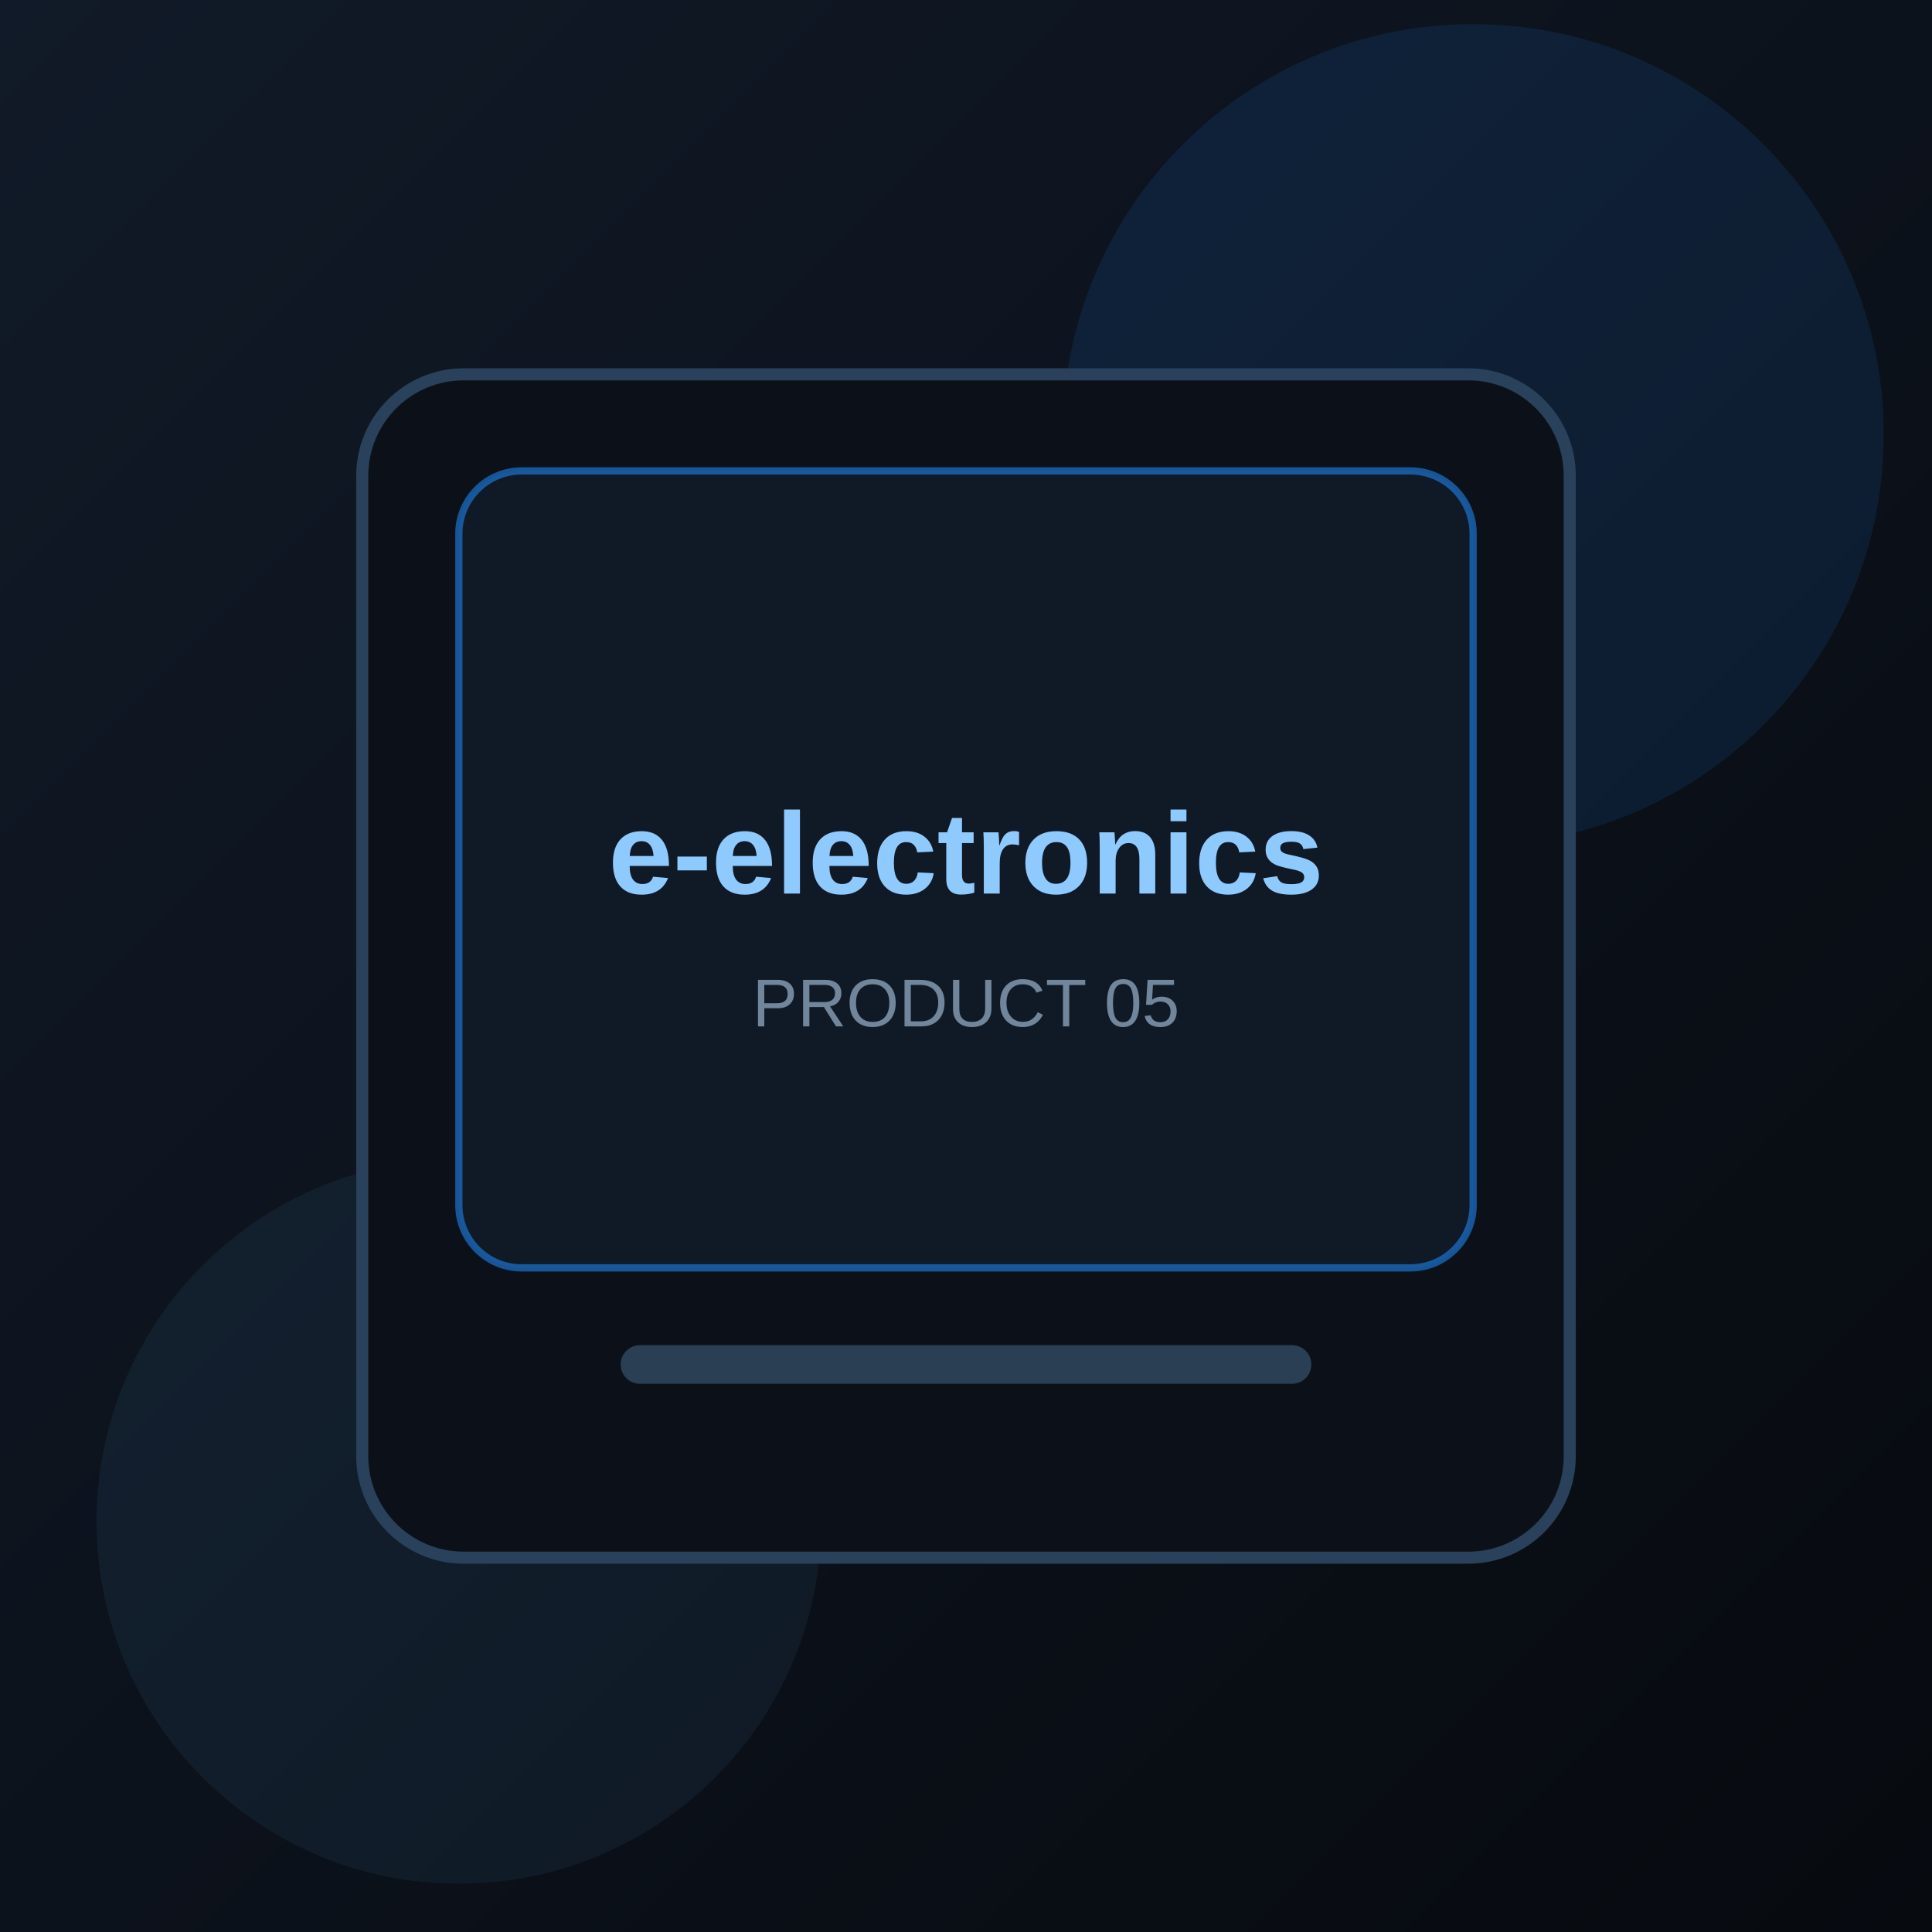
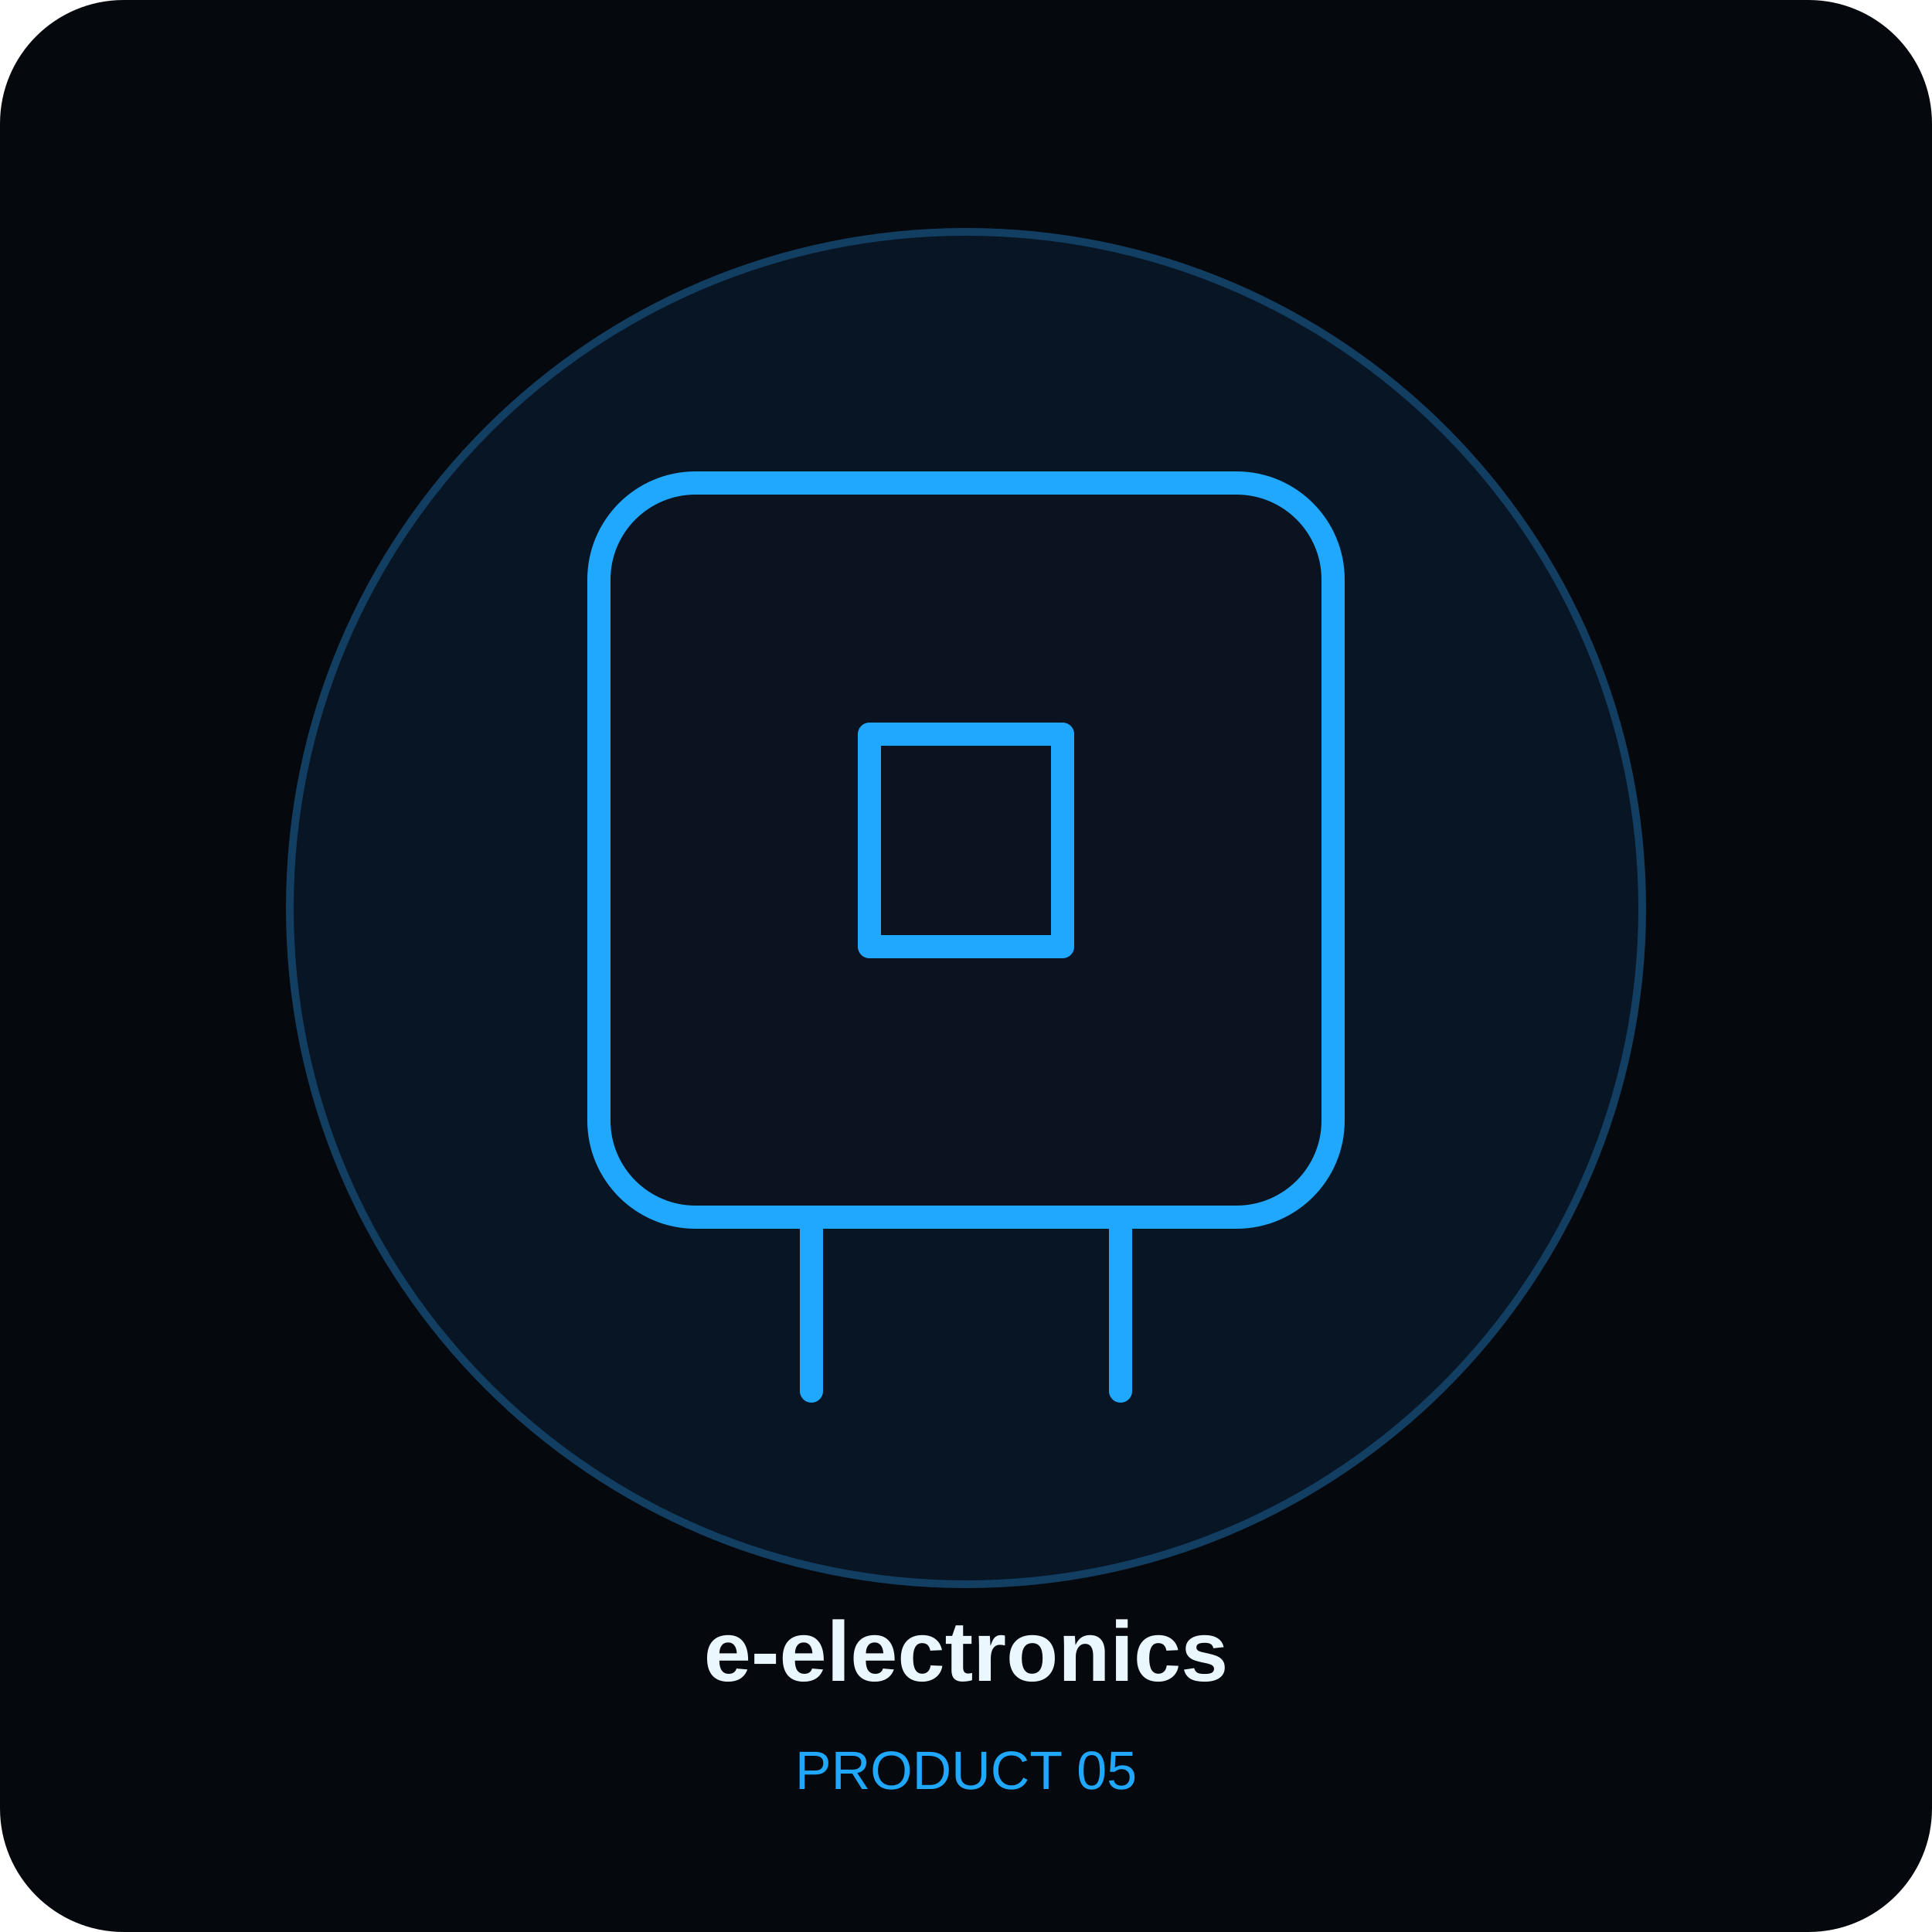
- <svg xmlns="http://www.w3.org/2000/svg" viewBox="0 0 800 800">
-   <defs>
-     <linearGradient id="g" x1="0" y1="0" x2="1" y2="1">
-       <stop offset="0" stop-color="#111a28" />
-       <stop offset="1" stop-color="#070a0f" />
-     </linearGradient>
-   </defs>
-   <rect width="800" height="800" fill="url(#g)" />
-   <circle cx="610" cy="180" r="170" fill="#1f8cff" opacity=".11" />
-   <circle cx="190" cy="630" r="150" fill="#5db3ff" opacity=".07" />
-   <rect x="150" y="155" width="500" height="490" rx="42" fill="#0c1119" stroke="#29415b" stroke-width="5" />
-   <rect x="190" y="195" width="420" height="330" rx="26" fill="#101a26" stroke="#1f8cff" stroke-opacity=".55" stroke-width="3" />
-   <path d="M265 565h270" stroke="#2a3e54" stroke-width="16" stroke-linecap="round" />
-   <text x="400" y="370" fill="#8fcaff" font-family="Arial, sans-serif" font-size="48" text-anchor="middle" font-weight="700">e-electronics</text>
-   <text x="400" y="425" fill="#71859b" font-family="Arial, sans-serif" font-size="28" text-anchor="middle">PRODUCT 05</text>
+ <svg xmlns="http://www.w3.org/2000/svg" viewBox="0 0 500 500" role="img" aria-label="Fast Charger">
+   <rect width="500" height="500" rx="32" fill="#05080d" />
+   <circle cx="250" cy="235" r="175" fill="#071525" />
+   <circle cx="250" cy="235" r="175" fill="none" stroke="#123e62" stroke-width="2" />
+   <rect fill="#0b1220" stroke="#20a8ff" stroke-width="6" stroke-linejoin="round" x="155" y="125" width="190" height="190" rx="25" />
+   <path fill="none" stroke="#20a8ff" stroke-width="6" stroke-linecap="round" stroke-linejoin="round" d="M210 315v45M290 315v45M225 190h50v55h-50z" />
+   <text x="250" y="435" text-anchor="middle" font-family="Arial, sans-serif" font-size="22" font-weight="700" fill="#eaf7ff">e-electronics</text>
+   <text x="250" y="463" text-anchor="middle" font-family="Arial, sans-serif" font-size="14" fill="#20a8ff">PRODUCT 05</text>
</svg>
